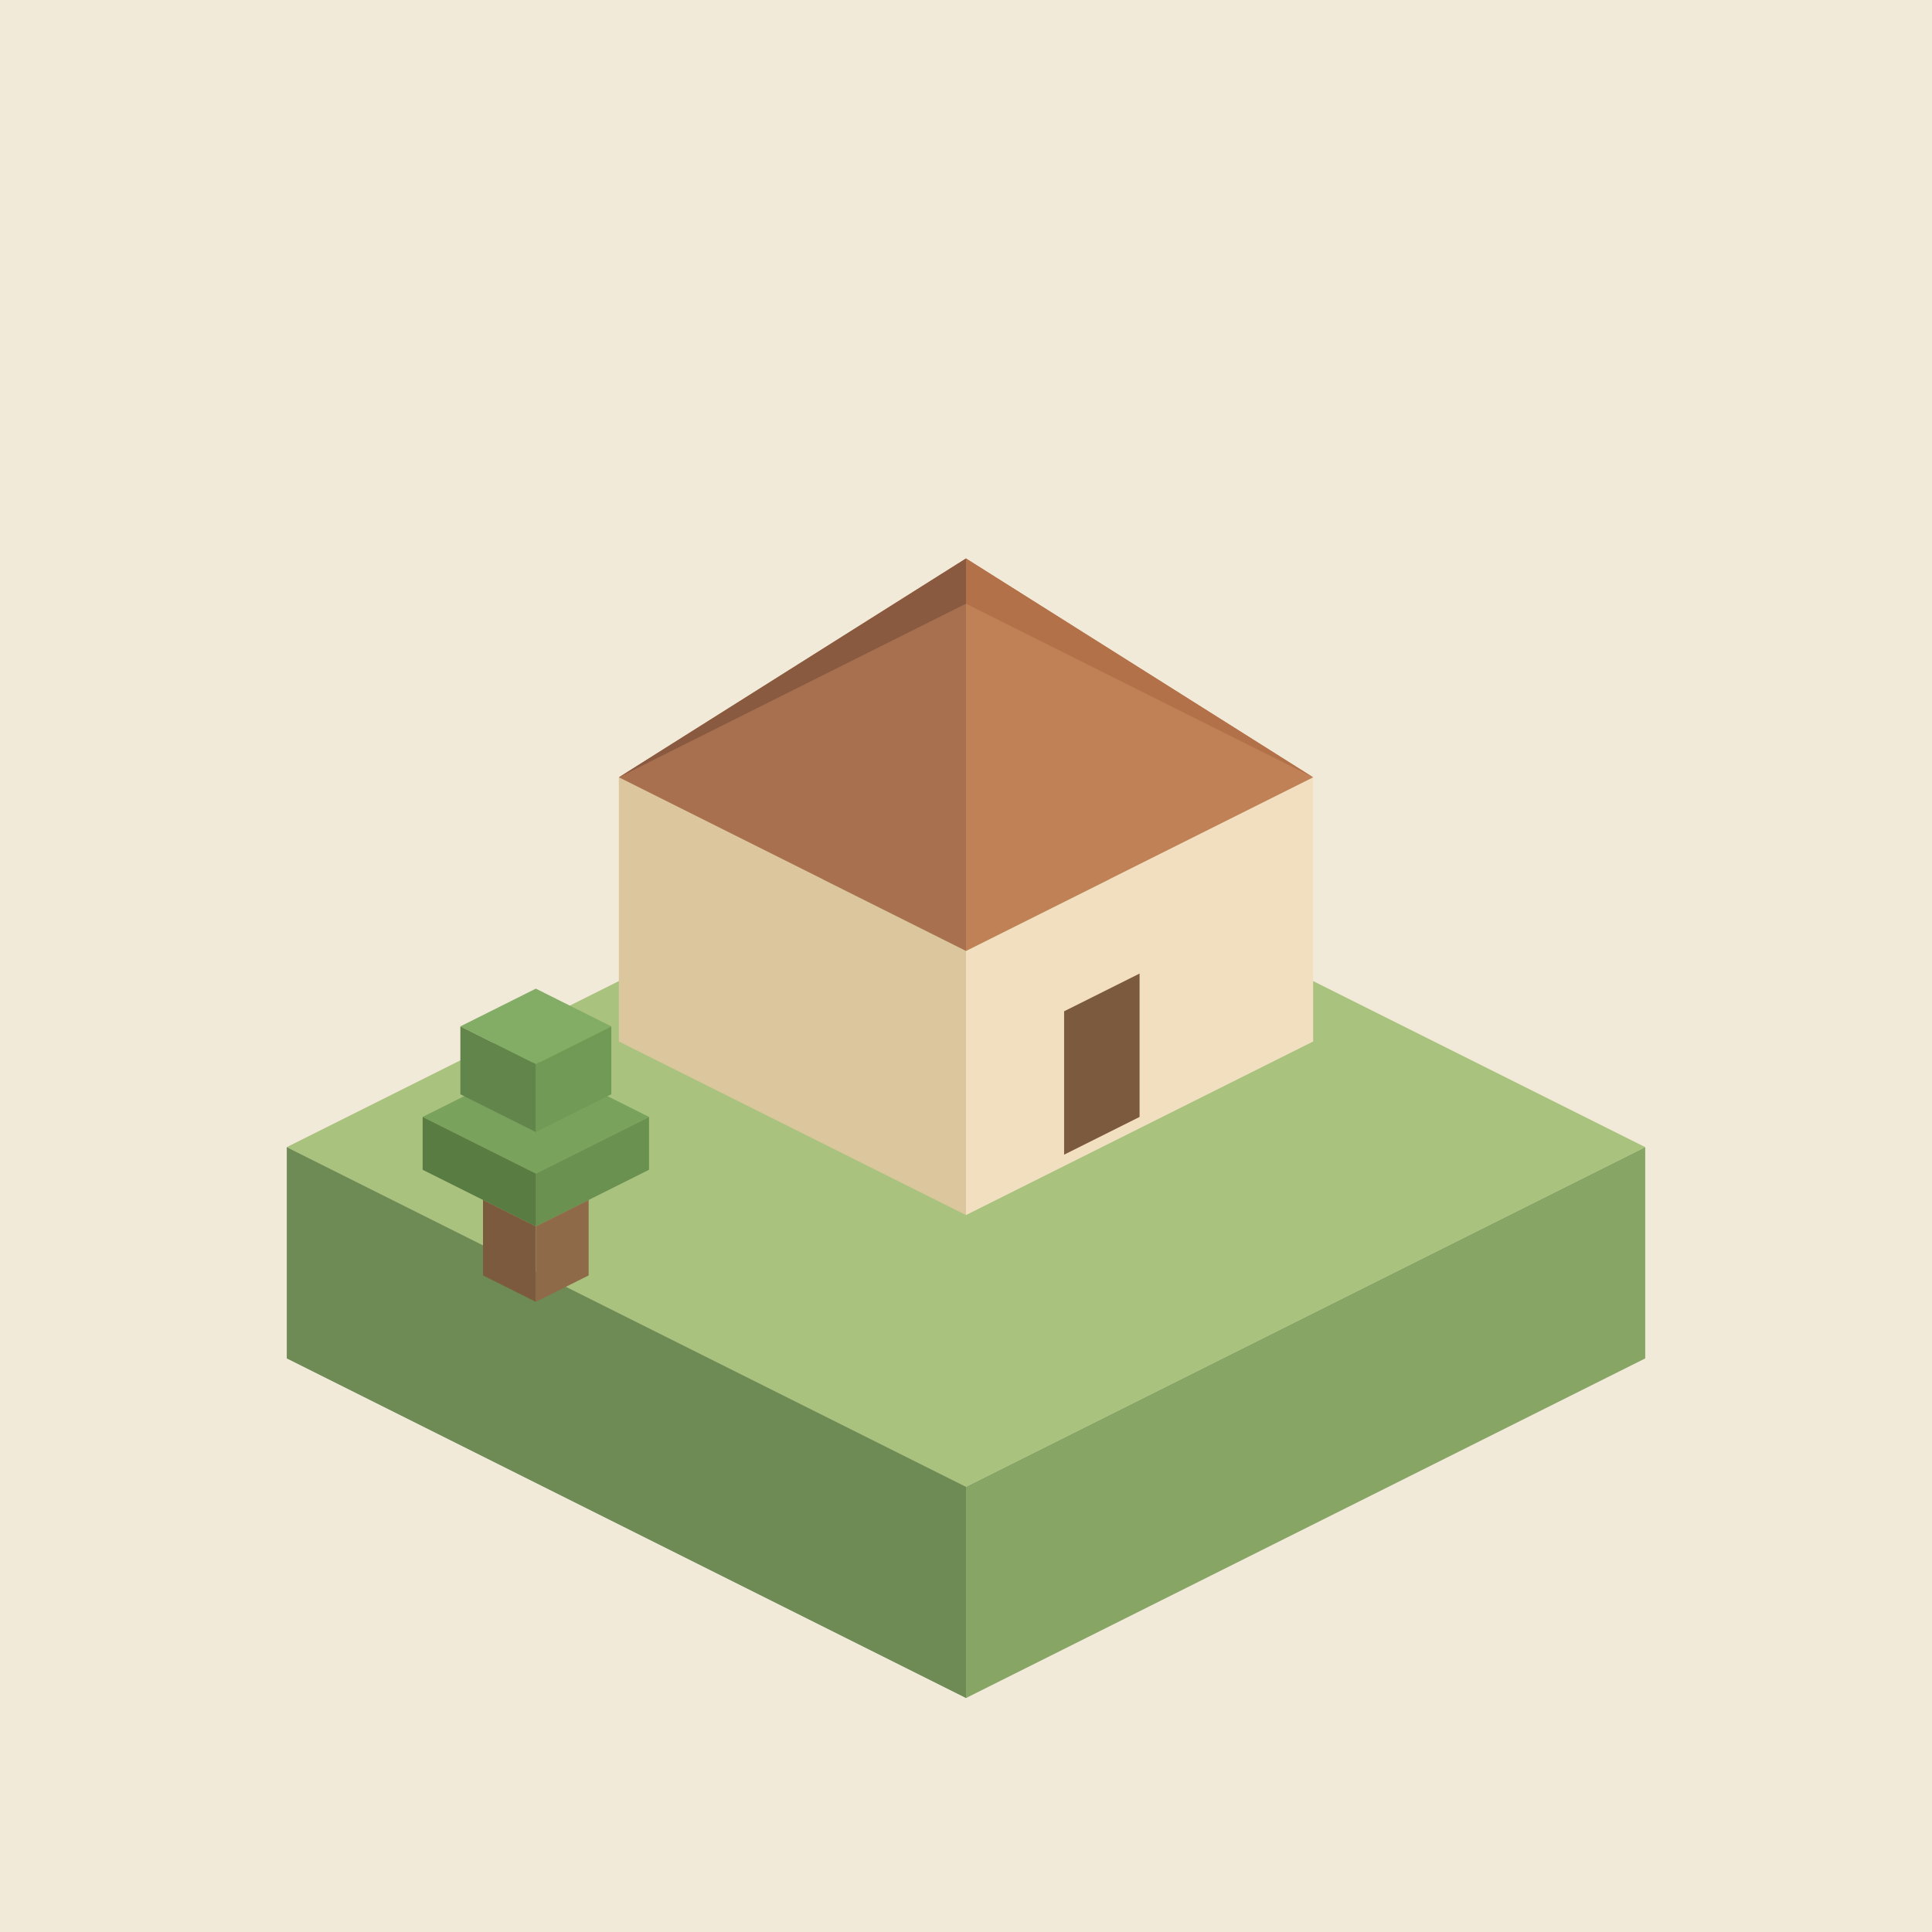
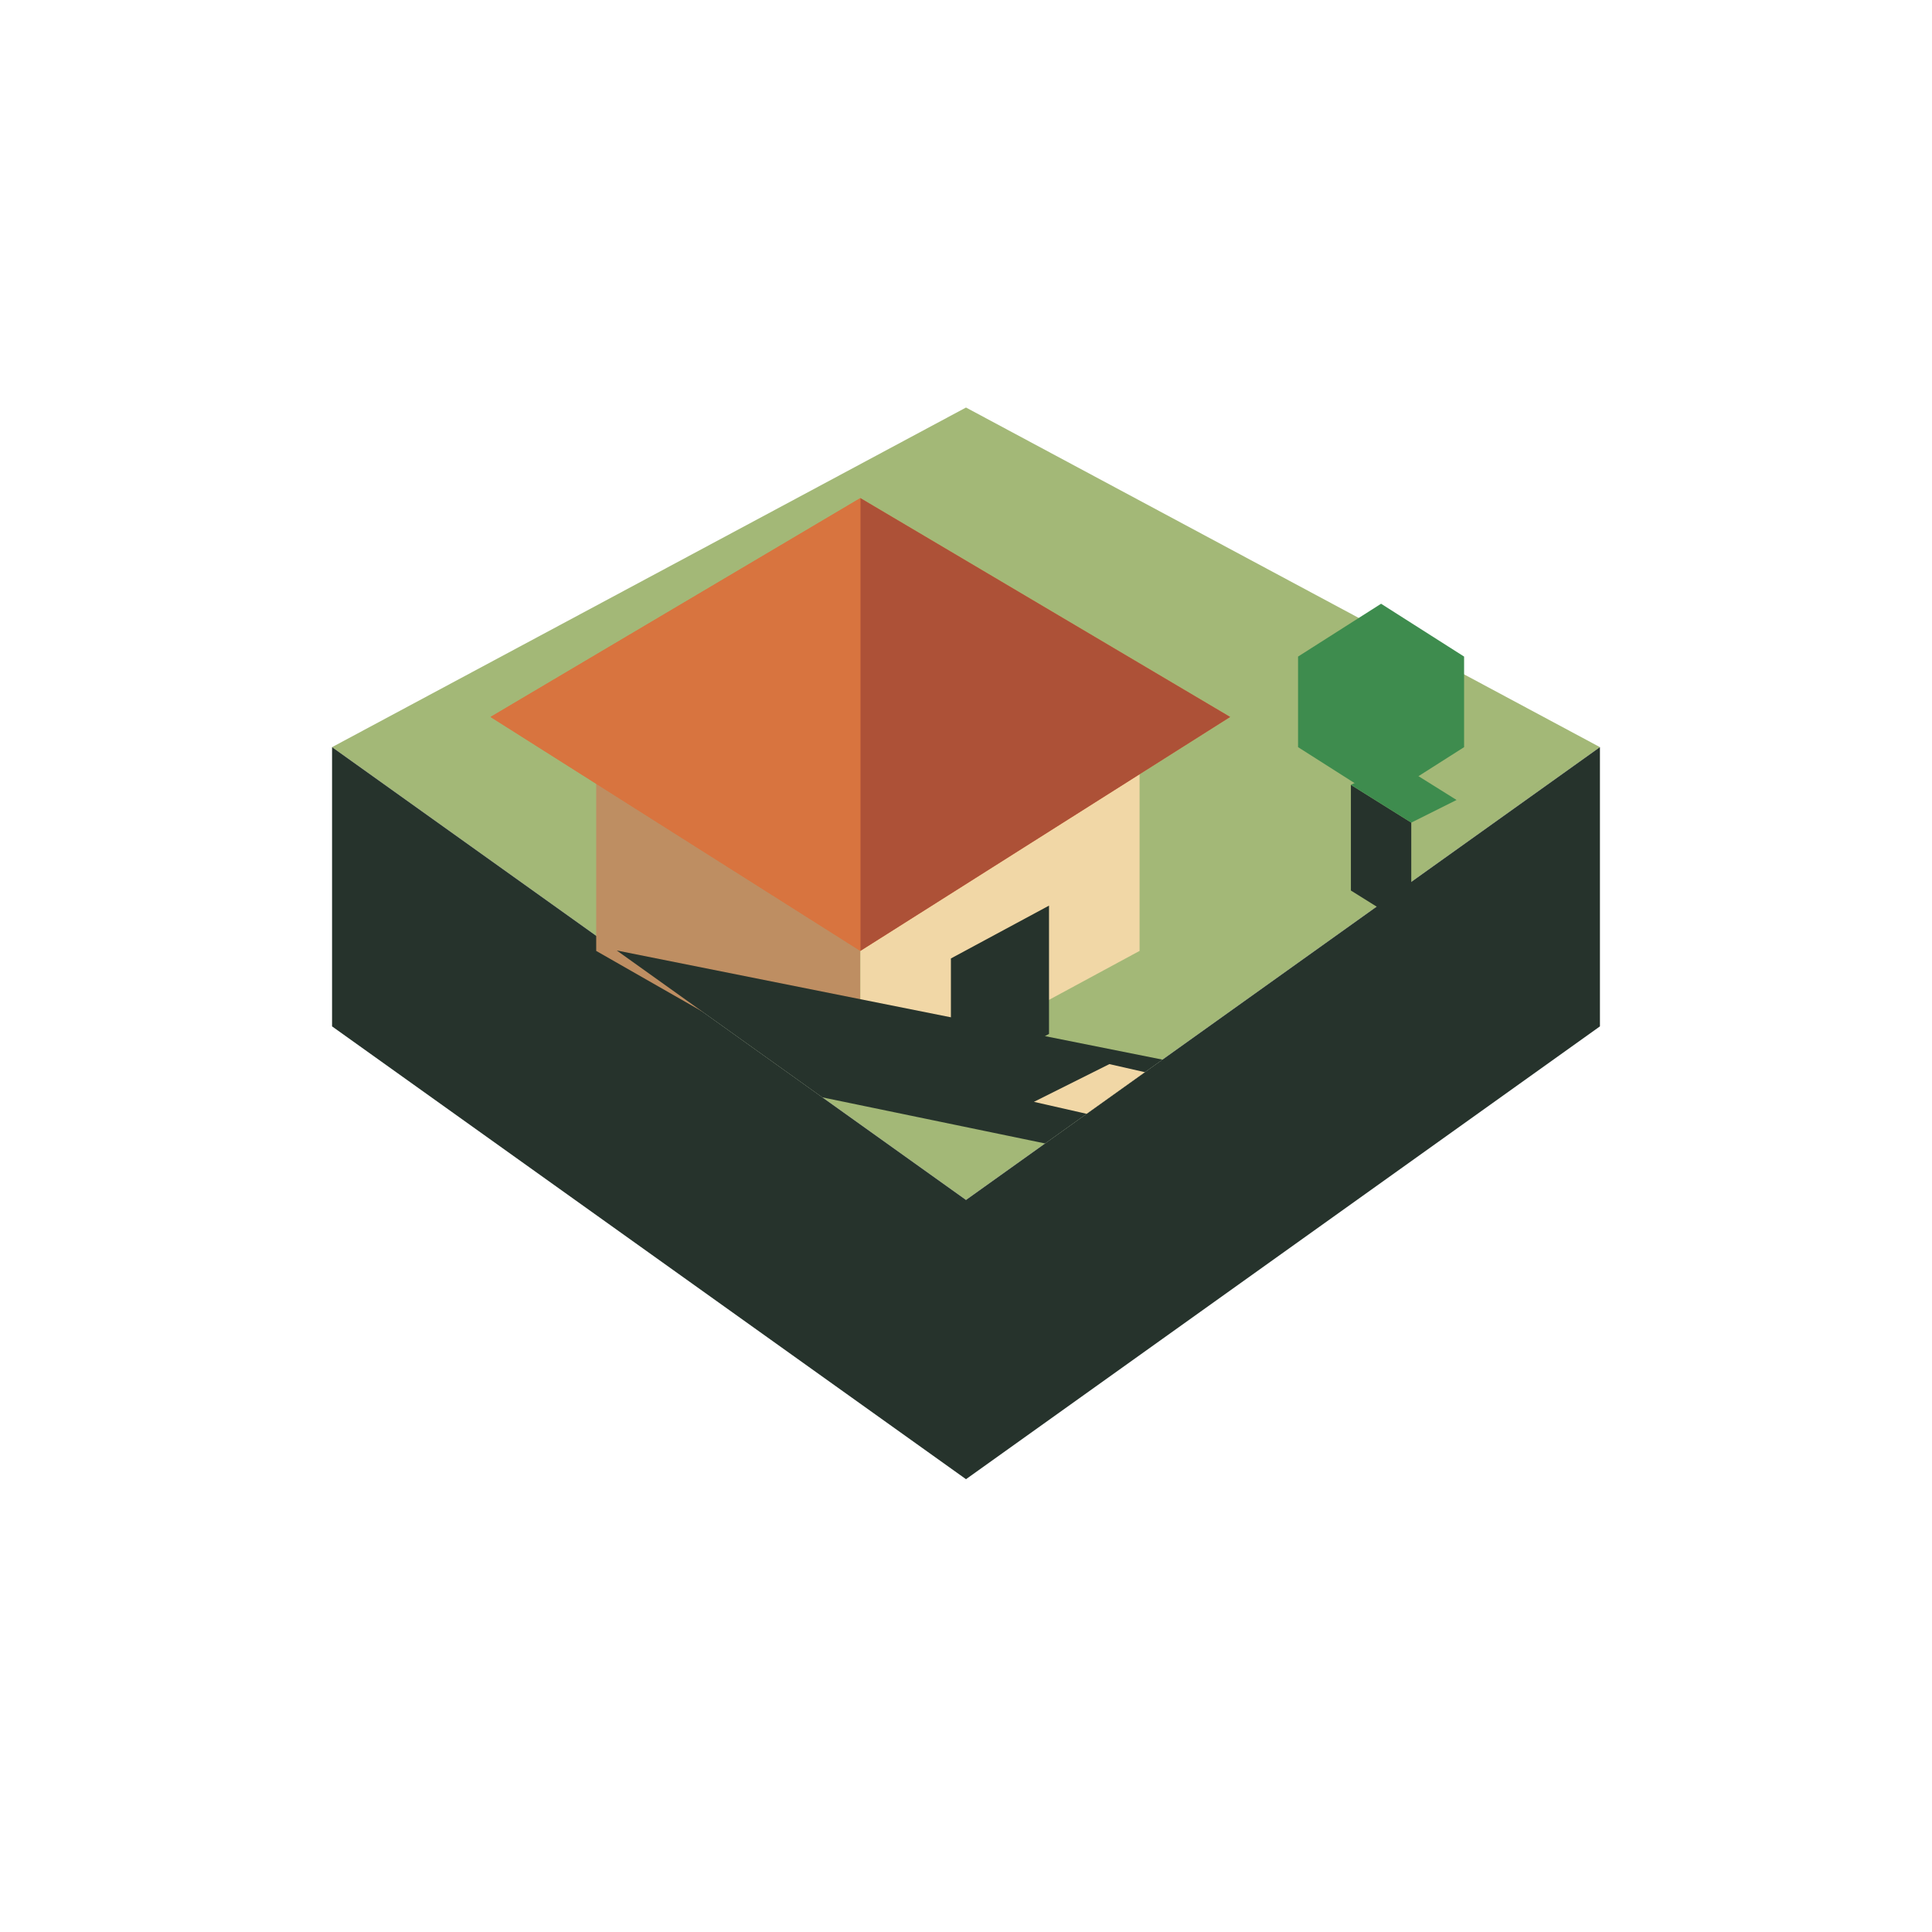
- <svg xmlns="http://www.w3.org/2000/svg" width="512" height="512" viewBox="0 0 512 512">
-   <rect width="512" height="512" fill="#f2ead8" />
-   <polygon points="256,214 436,304 256,394 76,304" fill="#a9c37f" />
-   <polygon points="76,304 256,394 256,450 76,360" fill="#6e8a55" />
-   <polygon points="256,394 436,304 436,360 256,450" fill="#87a565" />
-   <polygon points="164,206 256,252 256,322 164,276" fill="#dcc69e" />
-   <polygon points="256,252 348,206 348,276 256,322" fill="#f2dfc0" />
-   <polygon points="164,206 256,252 256,148" fill="#a9704f" />
-   <polygon points="256,252 348,206 256,148" fill="#c08157" />
-   <polygon points="164,206 256,160 256,148" fill="#8a5a40" />
-   <polygon points="348,206 256,160 256,148" fill="#b3714a" />
-   <polygon points="282,268 302,258 302,296 282,306" fill="#7c5a3e" />
-   <g>
-     <polygon points="128,318 142,325 142,345 128,338" fill="#7c5a3e" />
-     <polygon points="142,325 156,318 156,338 142,345" fill="#8f6a49" />
-     <polygon points="128,318 142,311 156,318 142,325" fill="#9a7350" />
-     <polygon points="112,296 142,311 172,296 142,281" fill="#79a25c" />
-     <polygon points="112,296 142,311 142,341 112,326" fill="#597c42" opacity="0" />
-     <polygon points="112,296 142,311 142,325 112,310" fill="#597c42" />
-     <polygon points="142,311 172,296 172,310 142,325" fill="#6a9150" />
-     <polygon points="122,272 142,282 162,272 142,262" fill="#83ac64" />
-     <polygon points="122,272 142,282 142,300 122,290" fill="#61854a" />
-     <polygon points="142,282 162,272 162,290 142,300" fill="#719a56" />
+ <svg xmlns="http://www.w3.org/2000/svg" width="512" height="512" viewBox="0 0 512 512" role="img" aria-labelledby="atlas-icon-title">
+   <defs>
+     <clipPath id="terrain-top">
+       <polygon points="256,108 424,198 256,318 88,198" />
+     </clipPath>
+   </defs>
+   <polygon points="256,108 424,198 256,318 88,198" fill="#A3B877" />
+   <polygon points="88,198 256,318 256,392 88,272" fill="#26332C" />
+   <polygon points="256,318 424,198 424,272 256,392" fill="#26332C" />
+   <g aria-hidden="true">
+     <polygon points="158,204 228,168 302,204 228,244" fill="#F1D7A6" />
+     <polygon points="158,204 228,244 228,292 158,252" fill="#BE8E62" />
+     <polygon points="228,244 302,204 302,252 228,292" fill="#F1D7A6" />
+     <polygon points="130,190 228,132 326,190 228,252" fill="#D8743F" />
+     <polygon points="228,132 326,190 228,252" fill="#AD5137" />
+     <polygon points="130,190 228,132 228,252" fill="#D8743F" />
+     <polygon points="252,254 278,240 278,274 252,288" fill="#26332C" />
+   </g>
+   <g clip-path="url(#terrain-top)" aria-hidden="true">
+     <polygon points="98,266 134,246 424,304 388,326" fill="#26332C" />
+     <polygon points="274,292 294,282 338,292 318,302" fill="#F1D7A6" />
+   </g>
+   <g aria-hidden="true">
+     <polygon points="366,160 388,174 388,198 366,212 344,198 344,174" fill="#3E8C4E" />
+     <polygon points="358,208 374,218 374,246 358,236" fill="#26332C" />
+     <polygon points="358,208 374,218 386,212 370,202" fill="#3E8C4E" />
  </g>
</svg>
